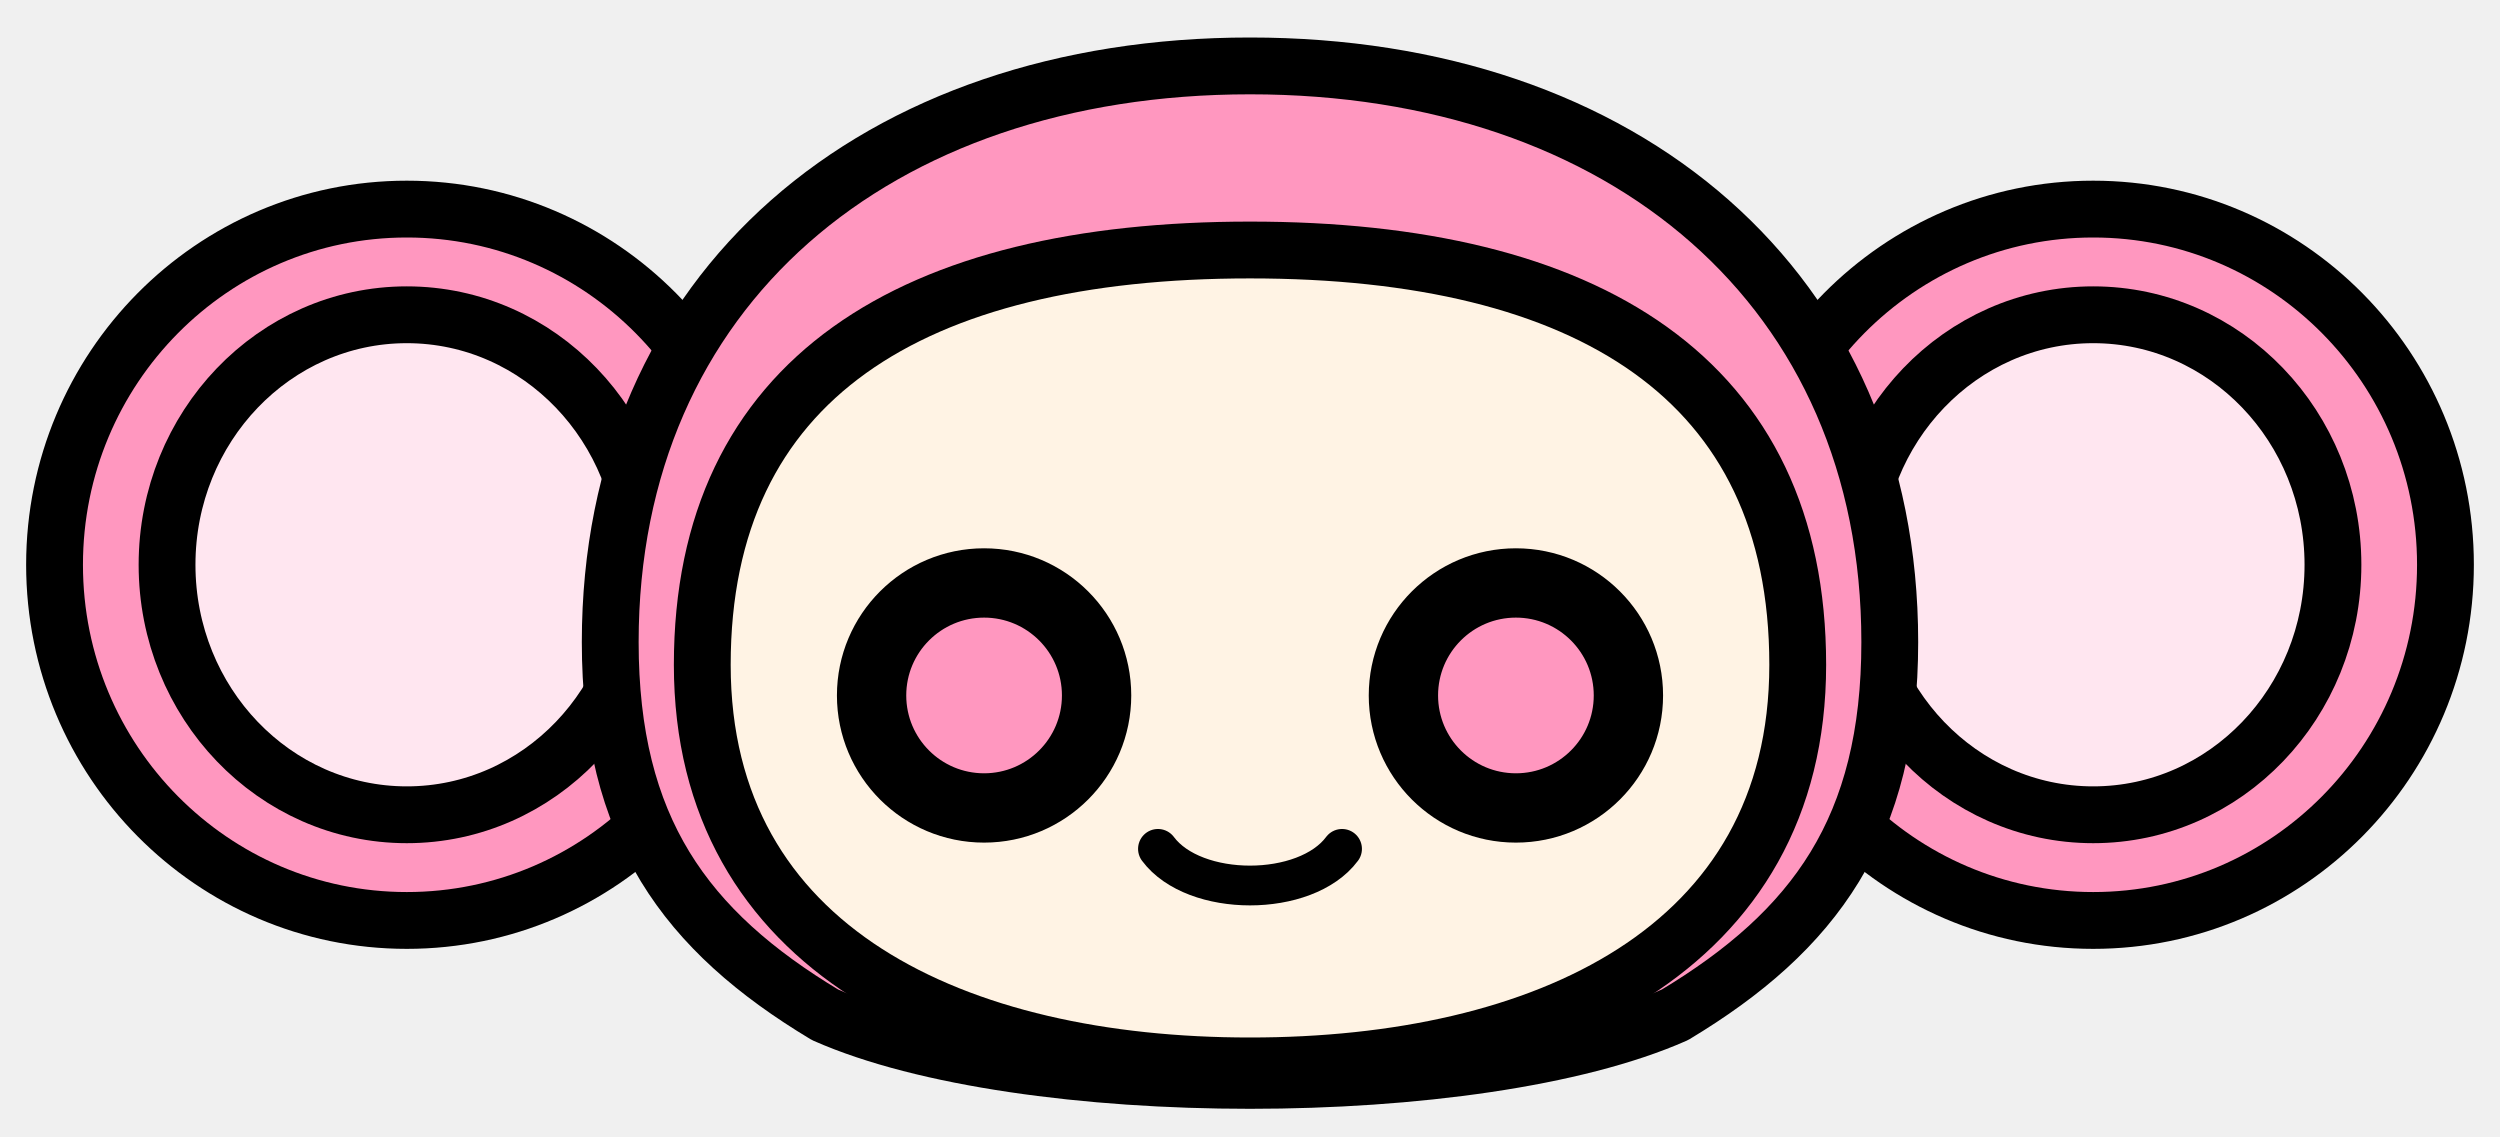
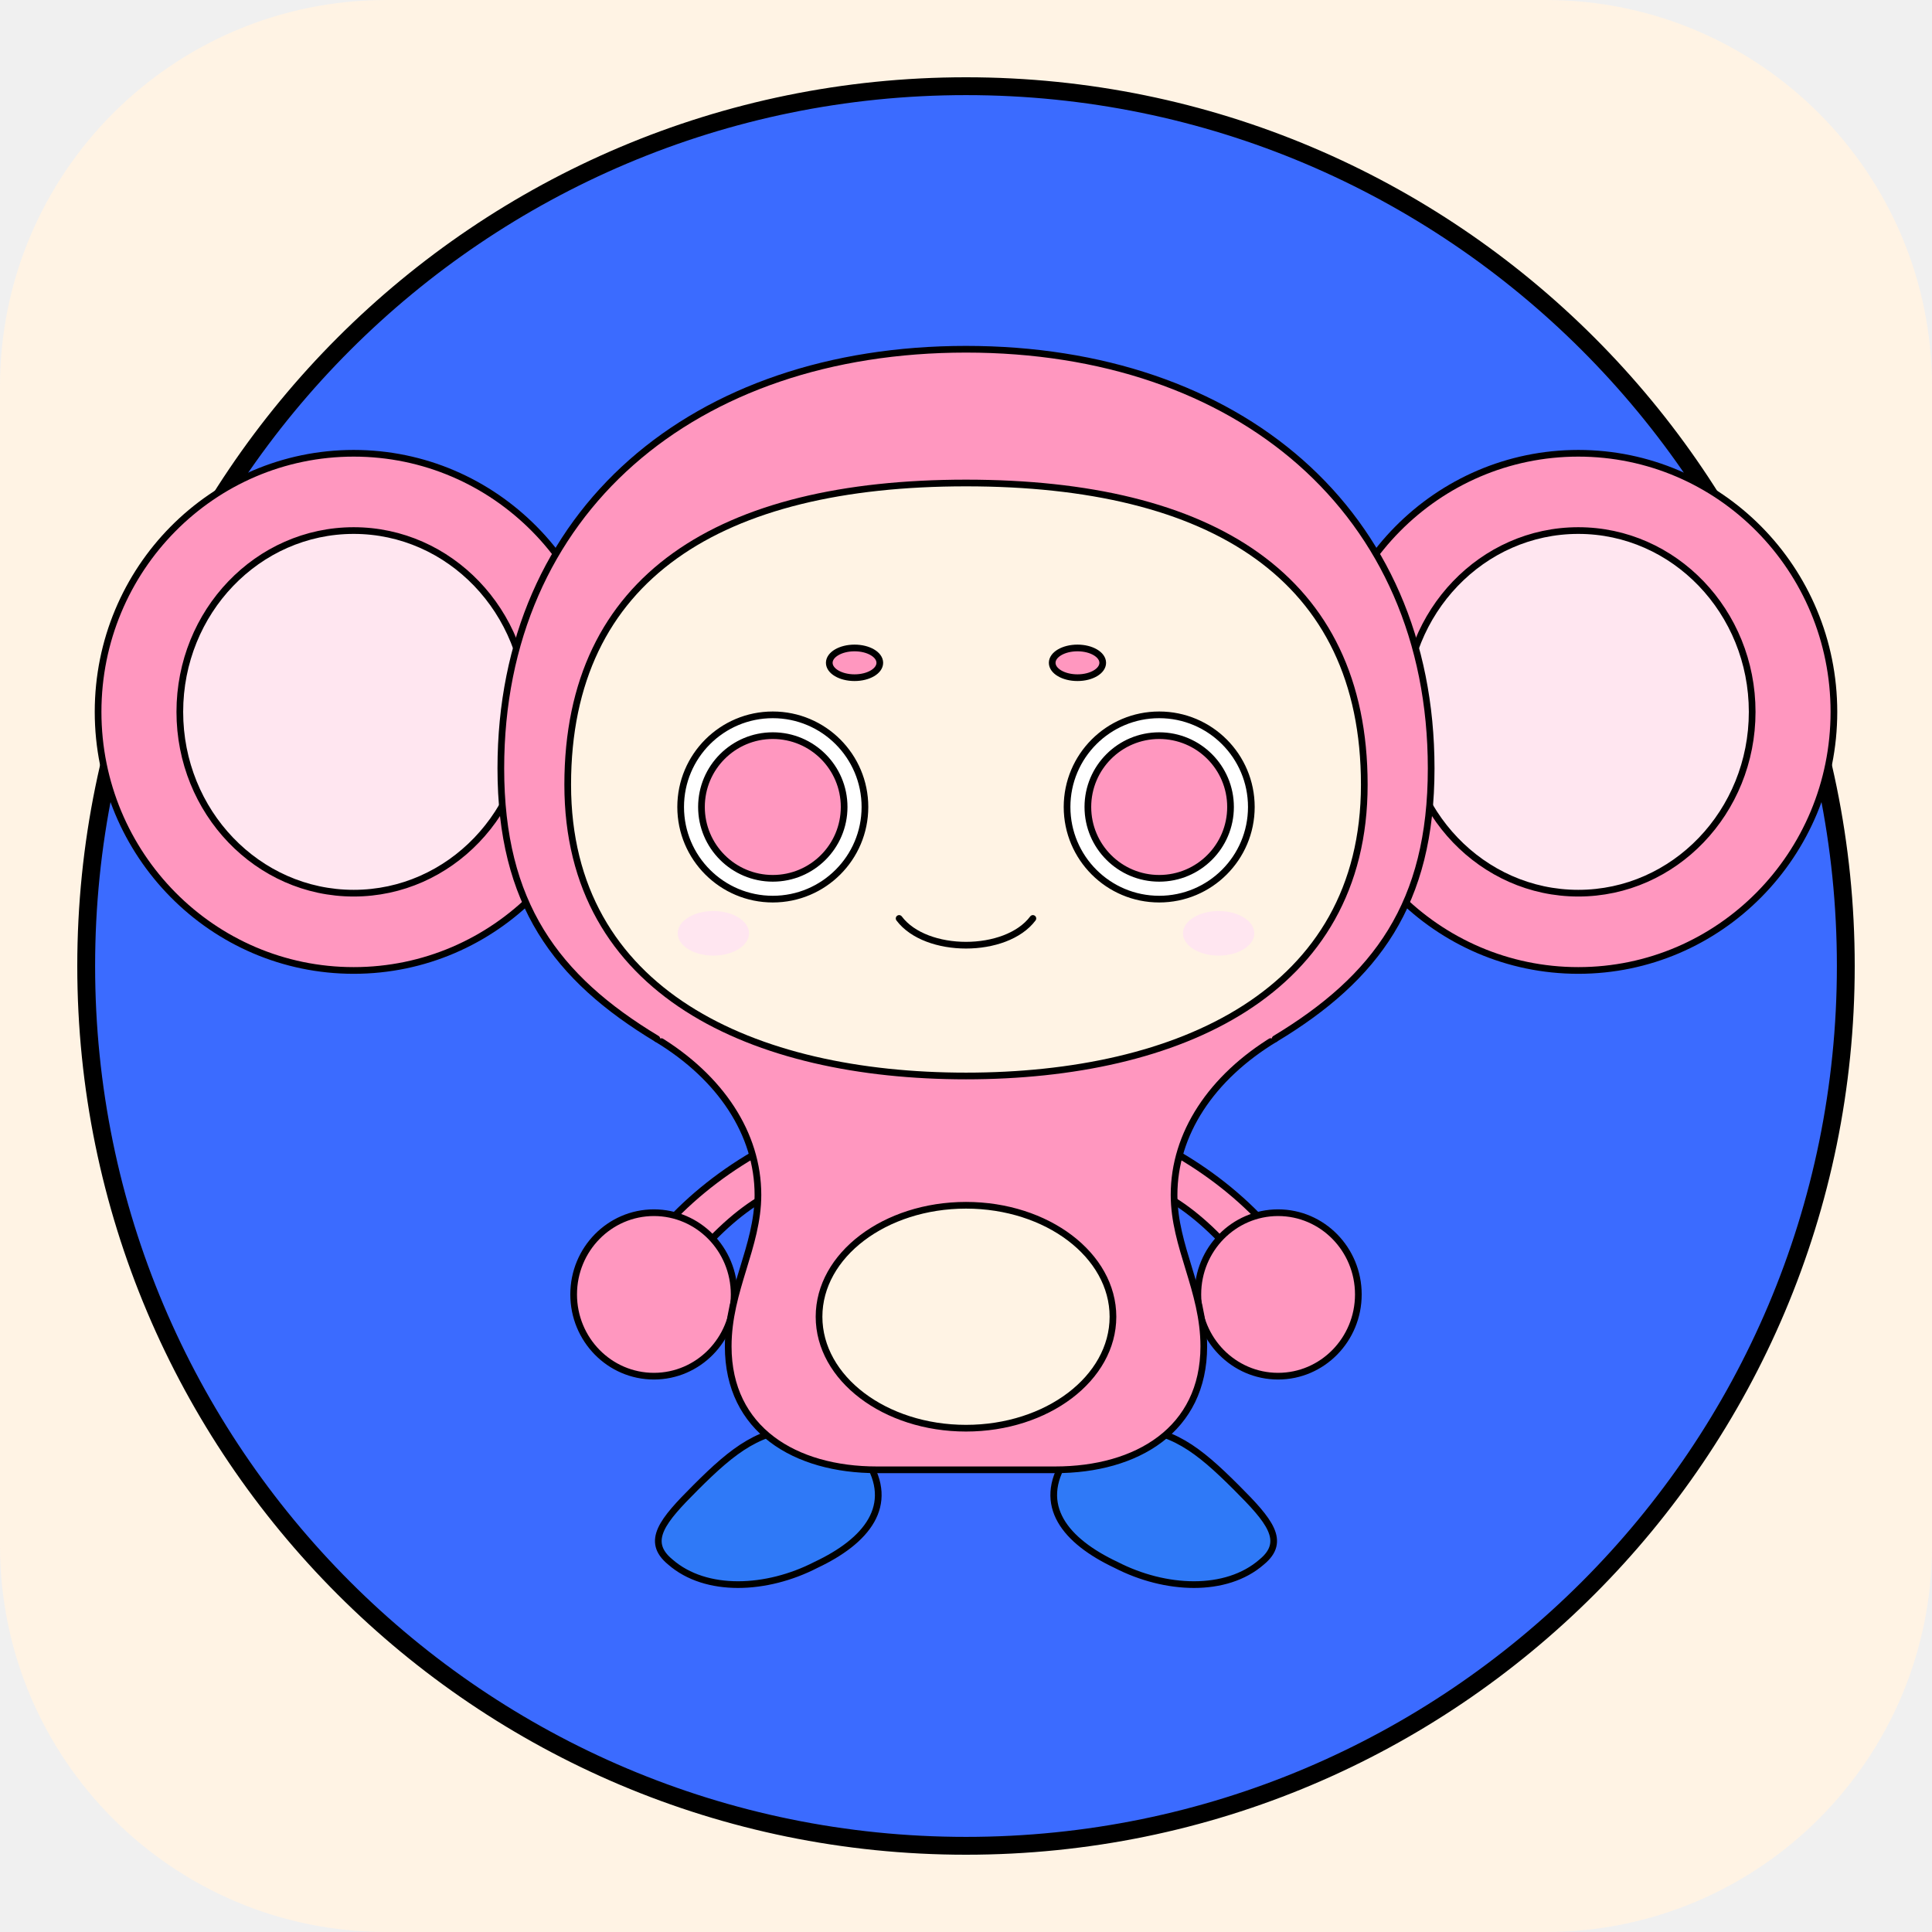
- <svg xmlns="http://www.w3.org/2000/svg" viewBox="-110 -155 220 100">
-   <g stroke="#000" stroke-width="5" stroke-linejoin="round">
-     <ellipse cx="-74.2" cy="-105.3" rx="31" ry="31.3" fill="#ff97bf" />
-     <ellipse cx="-74.2" cy="-105.3" rx="21.1" ry="22" fill="#ffe6f0" />
-     <ellipse cx="74.2" cy="-105.3" rx="31" ry="31.3" fill="#ff97bf" />
-     <ellipse cx="74.2" cy="-105.3" rx="21.1" ry="22" fill="#ffe6f0" />
-     <path d="M-37.4 -65.7 C-49.7 -73.1 -56.3 -82.1 -56.3 -98.5 C-56.3 -129.6 -32.9 -149.2 0 -149.2 C32.9 -149.2 56.3 -129.6 56.3 -98.5 C56.3 -82.1 49.7 -73.1 37.4 -65.7 C20 -58 -20 -58 -37.4 -65.7Z" fill="#ff97bf" />
-     <path d="M0 -133 C29.7 -133 48.2 -121.7 48.2 -96.5 C48.2 -71.3 25.7 -61.2 0 -61.2 C-25.7 -61.2 -48.2 -71.3 -48.2 -96.5 C-48.2 -121.7 -29.7 -133 0 -133Z" fill="#fff3e4" />
-     <circle cx="-23.4" cy="-93.8" r="11.2" fill="#fff" stroke-width="3.5" />
-     <circle cx="-23.4" cy="-93.8" r="8.6" fill="#ff97bf" stroke-width="3.5" />
-     <circle cx="23.4" cy="-93.8" r="11.2" fill="#fff" stroke-width="3.5" />
-     <circle cx="23.4" cy="-93.8" r="8.6" fill="#ff97bf" stroke-width="3.5" />
-     <path d="M-8.1 -80.3 C-4.9 -76 4.9 -76 8.1 -80.3" fill="none" stroke-width="3.5" stroke-linecap="round" />
+ <svg xmlns="http://www.w3.org/2000/svg" width="1024" height="1024" viewBox="267 306 1300 1300" role="img" aria-labelledby="title desc">
+   <rect x="267" y="306" width="1300" height="1300" rx="260" fill="#fff3e4" />
+   <circle cx="917" cy="956" r="592" fill="#3b6bff" stroke="#000" stroke-width="12" />
+   <g id="foot-left" data-pivot="814 1282">
+     <path fill="#2F79F7" stroke="#000" stroke-width="4.5" stroke-linecap="round" stroke-linejoin="round" d="M810 1267 C779 1267 761 1281 735 1307 C713 1329 701 1343 718 1357 C742 1378 783 1376 816 1359 C850 1343 870 1319 850 1288 C840 1272 827 1267 810 1267Z" />
+   </g>
+   <g id="foot-right" data-pivot="1020 1282">
+     <path fill="#2F79F7" stroke="#000" stroke-width="4.5" stroke-linecap="round" stroke-linejoin="round" d="M810 1267 C779 1267 761 1281 735 1307 C713 1329 701 1343 718 1357 C742 1378 783 1376 816 1359 C850 1343 870 1319 850 1288 C840 1272 827 1267 810 1267Z" transform="translate(1834 0) scale(-1 1)" />
+   </g>
+   <g id="arm-left" data-pivot="774 1096">
+     <path fill="#FF97BF" stroke="#000" stroke-width="4.5" stroke-linecap="round" stroke-linejoin="round" d="M774 1083 C750 1097 728 1115 711 1135 L734 1153 C750 1134 767 1119 784 1110Z" />
+     <ellipse id="hand-left" fill="#FF97BF" stroke="#000" stroke-width="4.5" stroke-linecap="round" stroke-linejoin="round" cx="707" cy="1177" rx="54" ry="55" />
+   </g>
+   <g id="arm-right" data-pivot="1060 1096">
+     <path fill="#FF97BF" stroke="#000" stroke-width="4.5" stroke-linecap="round" stroke-linejoin="round" d="M1060 1083 C1084 1097 1106 1115 1123 1135 L1100 1153 C1084 1134 1067 1119 1050 1110Z" />
+     <ellipse id="hand-right" fill="#FF97BF" stroke="#000" stroke-width="4.5" stroke-linecap="round" stroke-linejoin="round" cx="1127" cy="1177" rx="54" ry="55" />
+   </g>
+   <g id="body" data-pivot="917 1130">
+     <path fill="#FF97BF" d="M709 1005 C752 1031 777 1069 777 1110 C777 1145 757 1174 757 1212 C757 1268 802 1295 857 1295 L977 1295 C1032 1295 1077 1268 1077 1212 C1077 1174 1057 1145 1057 1110 C1057 1069 1082 1031 1125 1005 L1125 952 L709 952Z" />
+     <path fill="none" stroke="#000" stroke-width="4.5" stroke-linecap="round" stroke-linejoin="round" d="M709 1005 C752 1031 777 1069 777 1110 C777 1145 757 1174 757 1212 C757 1268 802 1295 857 1295 L977 1295 C1032 1295 1077 1268 1077 1212 C1077 1174 1057 1145 1057 1110 C1057 1069 1082 1031 1125 1005" />
+     <ellipse fill="#FFF3E4" stroke="#000" stroke-width="4.5" stroke-linecap="round" stroke-linejoin="round" cx="917" cy="1192" rx="98.885" ry="75" />
+   </g>
+   <g id="head" data-pivot="917 1005">
+     <g id="ear-left" data-pivot="625 785">
+       <ellipse fill="#FF97BF" stroke="#000" stroke-width="4.5" stroke-linecap="round" stroke-linejoin="round" cx="505" cy="785" rx="172" ry="174" />
+       <ellipse fill="#FFE6F0" stroke="#000" stroke-width="4.5" stroke-linecap="round" stroke-linejoin="round" cx="505" cy="785" rx="117" ry="122" />
+     </g>
+     <g id="ear-right" data-pivot="1209 785">
+       <ellipse fill="#FF97BF" stroke="#000" stroke-width="4.5" stroke-linecap="round" stroke-linejoin="round" cx="1329" cy="785" rx="172" ry="174" />
+       <ellipse fill="#FFE6F0" stroke="#000" stroke-width="4.5" stroke-linecap="round" stroke-linejoin="round" cx="1329" cy="785" rx="117" ry="122" />
+     </g>
+     <path fill="#FF97BF" d="M709 1005 C641 964 604 914 604 823 C604 650 734 541 917 541 C1100 541 1230 650 1230 823 C1230 914 1193 964 1125 1005 L917 980Z" />
+     <path fill="none" stroke="#000" stroke-width="4.5" stroke-linecap="round" stroke-linejoin="round" d="M709 1005 C641 964 604 914 604 823 C604 650 734 541 917 541 C1100 541 1230 650 1230 823 C1230 914 1193 964 1125 1005" />
+     <path fill="#FFF3E4" stroke="#000" stroke-width="4.5" stroke-linecap="round" stroke-linejoin="round" d="M917 631 C1082 631 1185 694 1185 834 C1185 974 1060 1030 917 1030 C774 1030 649 974 649 834 C649 694 752 631 917 631Z" />
+     <g id="eye-left" data-pivot="787 849">
+       <ellipse fill="#FFF" stroke="#000" stroke-width="4.5" stroke-linecap="round" stroke-linejoin="round" cx="787" cy="849" rx="62" ry="62" />
+       <ellipse fill="#FF97BF" stroke="#000" stroke-width="4.5" stroke-linecap="round" stroke-linejoin="round" cx="787" cy="849" rx="48" ry="48" />
+     </g>
+     <g id="eye-right" data-pivot="1047 849">
+       <ellipse fill="#FFF" stroke="#000" stroke-width="4.5" stroke-linecap="round" stroke-linejoin="round" cx="1047" cy="849" rx="62" ry="62" />
+       <ellipse fill="#FF97BF" stroke="#000" stroke-width="4.5" stroke-linecap="round" stroke-linejoin="round" cx="1047" cy="849" rx="48" ry="48" />
+     </g>
+     <ellipse fill="#FF97BF" stroke="#000" stroke-width="4.5" stroke-linecap="round" stroke-linejoin="round" cx="842" cy="752" rx="17" ry="10" />
+     <ellipse fill="#FF97BF" stroke="#000" stroke-width="4.5" stroke-linecap="round" stroke-linejoin="round" cx="992" cy="752" rx="17" ry="10" />
+     <ellipse fill="#FFE6F0" cx="747" cy="934" rx="24" ry="15" />
+     <ellipse fill="#FFE6F0" cx="1087" cy="934" rx="24" ry="15" />
+     <path fill="none" stroke="#000" stroke-width="4.5" stroke-linecap="round" stroke-linejoin="round" d="M872 924 C890 948 944 948 962 924" />
  </g>
</svg>
